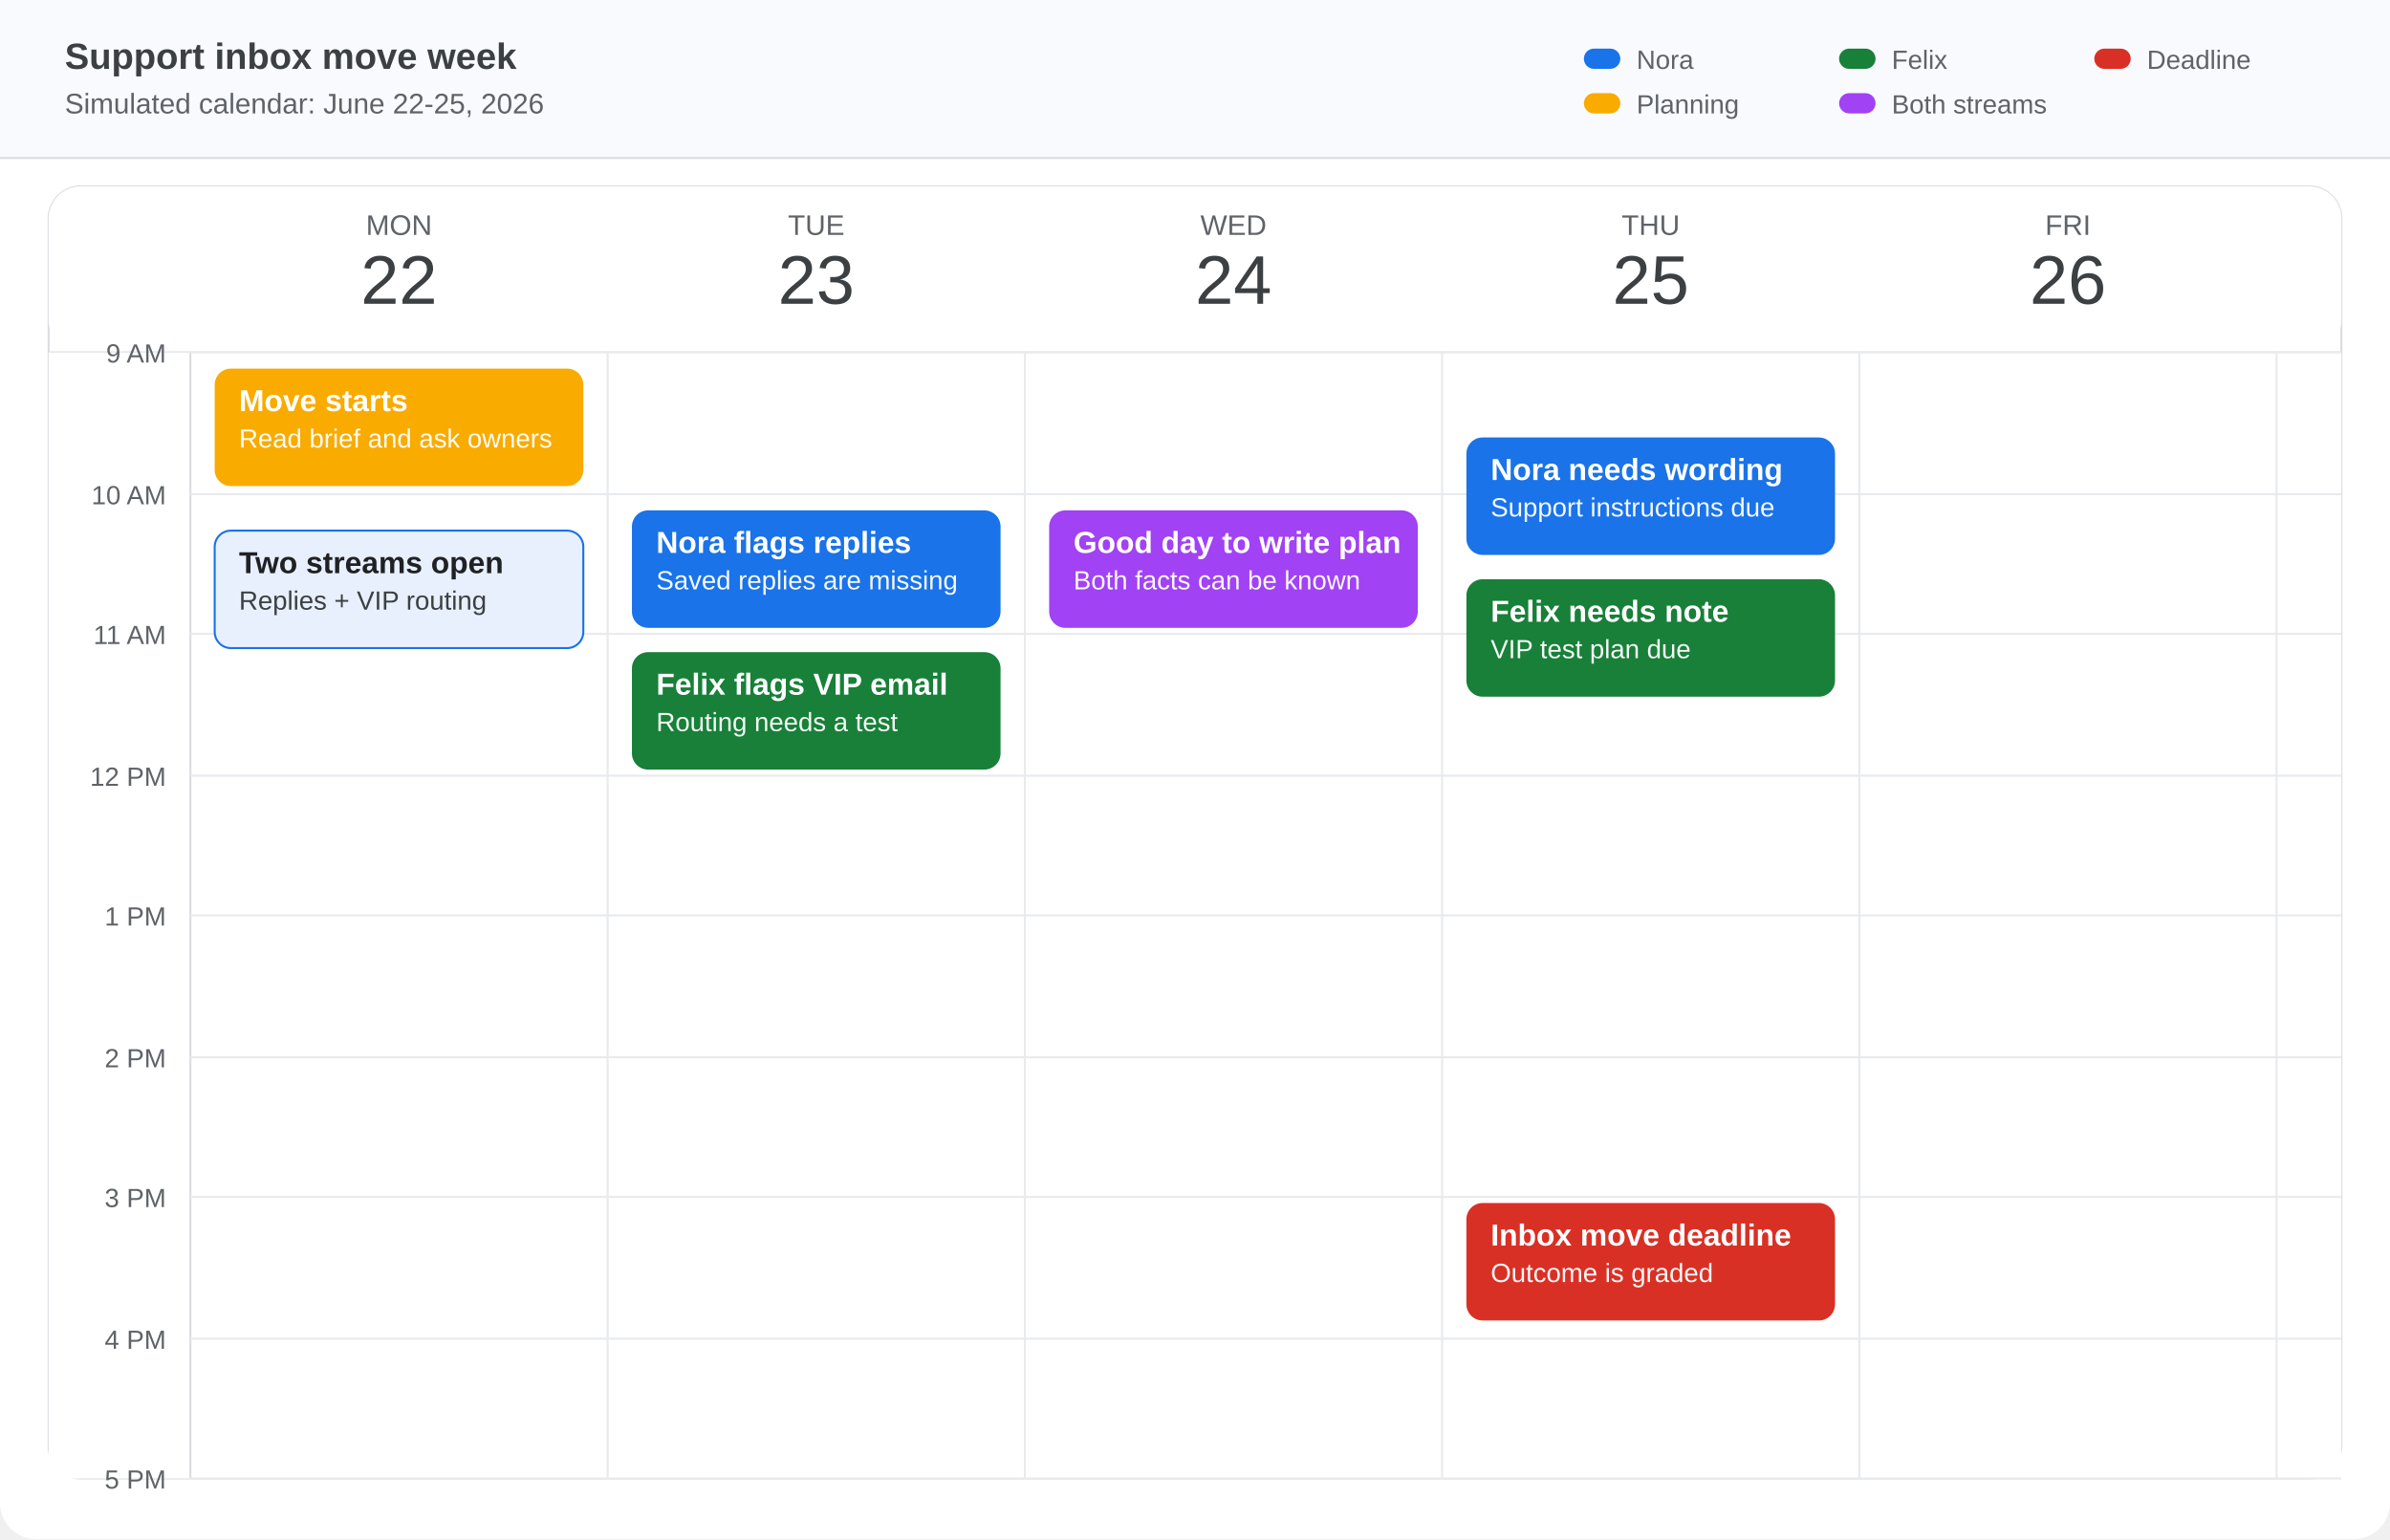
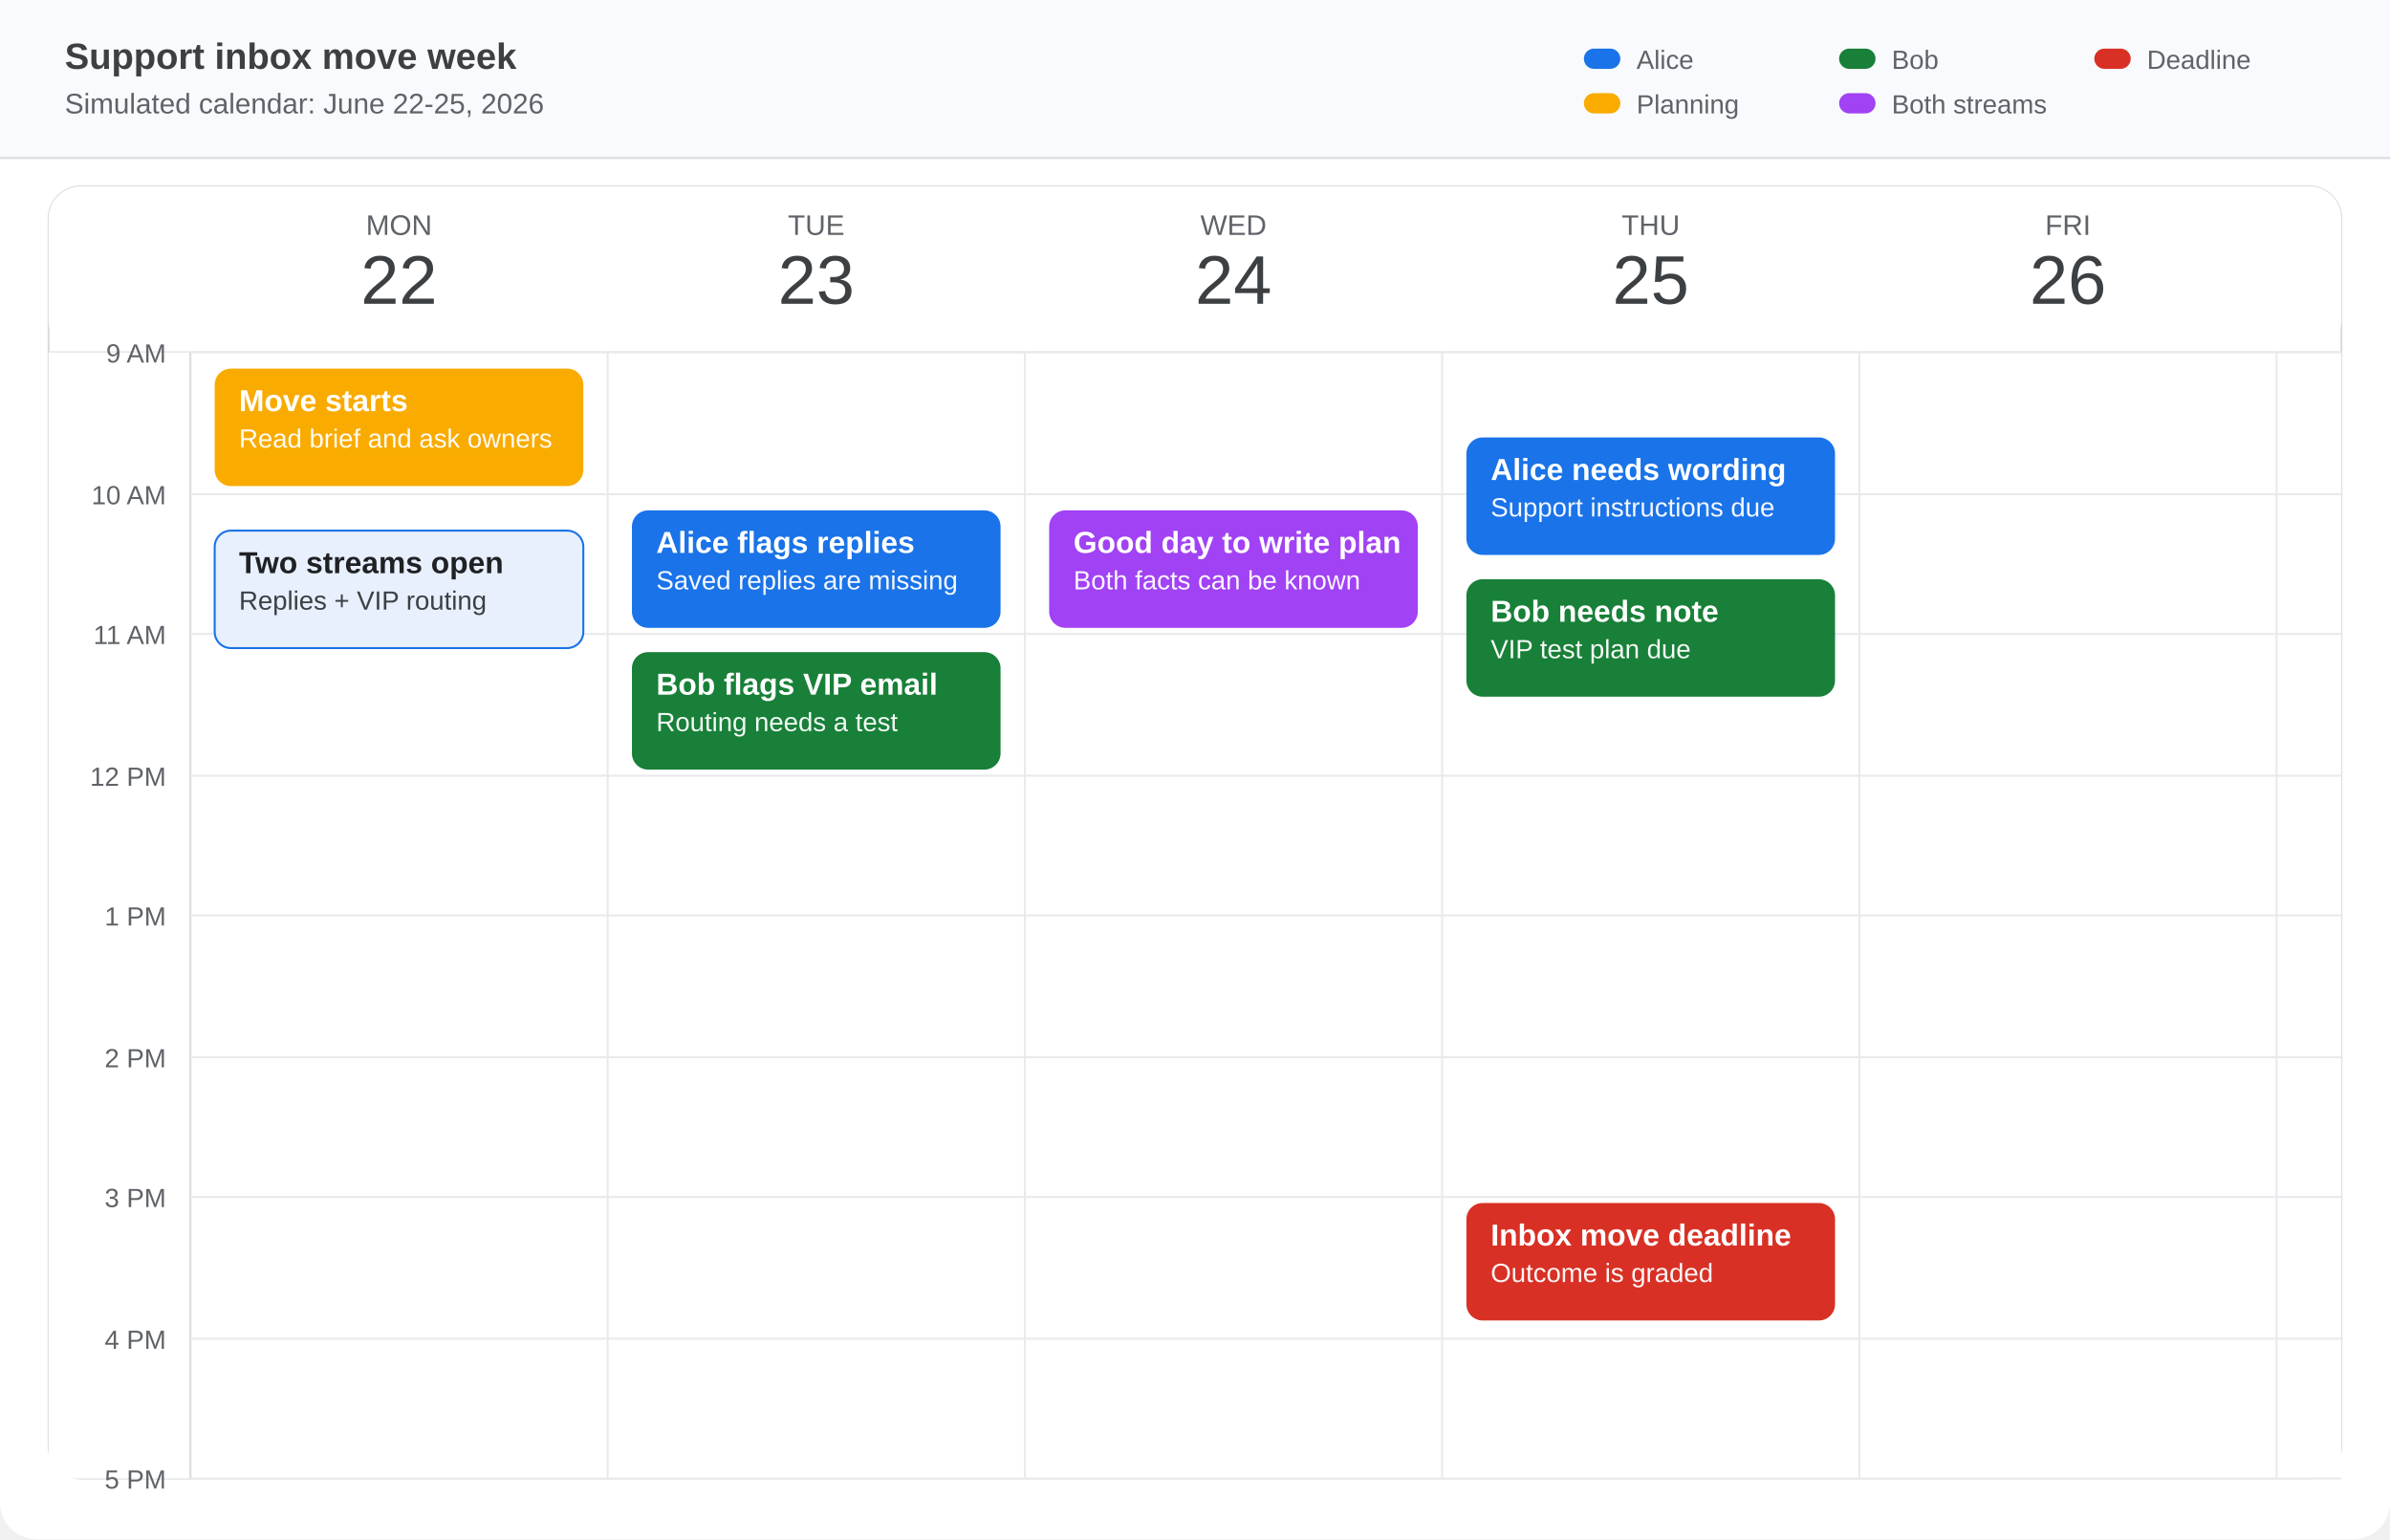
<svg xmlns="http://www.w3.org/2000/svg" width="2360" height="1520" viewBox="0 0 1180 760" role="img" aria-labelledby="title desc">
  <defs>
    <style>
      .bg { fill: #ffffff; }
      .chrome { fill: #f8fafd; }
      .grid { stroke: #e8eaed; stroke-width: 1; }
      .major { stroke: #dadce0; stroke-width: 1; }
      .text { font-family: Arial, Helvetica, sans-serif; fill: #3c4043; text-rendering: optimizeLegibility; }
      .muted { fill: #5f6368; }
      .tiny { font-size: 13px; }
      .small { font-size: 14px; }
      .label { font-size: 18px; font-weight: 700; }
      .date { font-size: 34px; font-weight: 400; }
      .event-title { font-family: Arial, Helvetica, sans-serif; font-size: 15px; font-weight: 700; fill: #ffffff; text-rendering: optimizeLegibility; }
      .event-meta { font-family: Arial, Helvetica, sans-serif; font-size: 13px; fill: #ffffff; opacity: 0.95; text-rendering: optimizeLegibility; }
      .event-dark { font-family: Arial, Helvetica, sans-serif; font-size: 15px; font-weight: 700; fill: #202124; text-rendering: optimizeLegibility; }
      .event-dark-meta { font-family: Arial, Helvetica, sans-serif; font-size: 13px; fill: #3c4043; text-rendering: optimizeLegibility; }
    </style>
  </defs>
  <rect width="1180" height="760" rx="18" class="bg" />
  <rect x="0" y="0" width="1180" height="78" class="chrome" />
  <line x1="0" y1="78" x2="1180" y2="78" class="major" />
  <text x="32" y="34" class="text label">Support inbox move week</text>
  <text x="32" y="56" class="text small muted">Simulated calendar: June 22-25, 2026</text>
  <g transform="translate(782 24)">
    <rect x="0" y="0" width="18" height="10" rx="5" fill="#1a73e8" />
-     <text x="26" y="10" class="text tiny muted">Nora</text>
+     <text x="26" y="10" class="text tiny muted">Alice</text>
    <rect x="126" y="0" width="18" height="10" rx="5" fill="#188038" />
-     <text x="152" y="10" class="text tiny muted">Felix</text>
+     <text x="152" y="10" class="text tiny muted">Bob</text>
    <rect x="252" y="0" width="18" height="10" rx="5" fill="#d93025" />
    <text x="278" y="10" class="text tiny muted">Deadline</text>
    <rect x="0" y="22" width="18" height="10" rx="5" fill="#f9ab00" />
    <text x="26" y="32" class="text tiny muted">Planning</text>
    <rect x="126" y="22" width="18" height="10" rx="5" fill="#a142f4" />
    <text x="152" y="32" class="text tiny muted">Both streams</text>
  </g>
  <g id="calendar" transform="translate(24 92)">
    <rect x="0" y="0" width="1132" height="638" rx="16" fill="#ffffff" stroke="#dadce0" />
    <rect x="0" y="0" width="1132" height="82" rx="16" fill="#ffffff" />
    <line x1="0" y1="82" x2="1132" y2="82" class="major" />
    <g transform="translate(70 0)">
      <g>
        <text x="103" y="24" text-anchor="middle" class="text small muted">MON</text>
        <text x="103" y="58" text-anchor="middle" class="text date">22</text>
      </g>
      <g transform="translate(206 0)">
        <text x="103" y="24" text-anchor="middle" class="text small muted">TUE</text>
        <text x="103" y="58" text-anchor="middle" class="text date">23</text>
      </g>
      <g transform="translate(412 0)">
        <text x="103" y="24" text-anchor="middle" class="text small muted">WED</text>
        <text x="103" y="58" text-anchor="middle" class="text date">24</text>
      </g>
      <g transform="translate(618 0)">
        <text x="103" y="24" text-anchor="middle" class="text small muted">THU</text>
        <text x="103" y="58" text-anchor="middle" class="text date">25</text>
      </g>
      <g transform="translate(824 0)">
        <text x="103" y="24" text-anchor="middle" class="text small muted">FRI</text>
        <text x="103" y="58" text-anchor="middle" class="text date">26</text>
      </g>
    </g>
    <g transform="translate(0 82)">
      <rect x="0" y="0" width="1132" height="556" fill="#ffffff" />
      <line x1="70" y1="0" x2="70" y2="556" class="major" />
      <line x1="276" y1="0" x2="276" y2="556" class="grid" />
      <line x1="482" y1="0" x2="482" y2="556" class="grid" />
      <line x1="688" y1="0" x2="688" y2="556" class="grid" />
      <line x1="894" y1="0" x2="894" y2="556" class="grid" />
      <line x1="1100" y1="0" x2="1100" y2="556" class="grid" />
      <g class="text tiny muted" text-anchor="end">
        <text x="58" y="5">9 AM</text>
        <text x="58" y="75">10 AM</text>
        <text x="58" y="144">11 AM</text>
        <text x="58" y="214">12 PM</text>
        <text x="58" y="283">1 PM</text>
        <text x="58" y="353">2 PM</text>
        <text x="58" y="422">3 PM</text>
        <text x="58" y="492">4 PM</text>
        <text x="58" y="561">5 PM</text>
      </g>
      <g class="grid">
        <line x1="70" y1="0" x2="1132" y2="0" />
        <line x1="70" y1="70" x2="1132" y2="70" />
        <line x1="70" y1="139" x2="1132" y2="139" />
        <line x1="70" y1="209" x2="1132" y2="209" />
        <line x1="70" y1="278" x2="1132" y2="278" />
        <line x1="70" y1="348" x2="1132" y2="348" />
        <line x1="70" y1="417" x2="1132" y2="417" />
        <line x1="70" y1="487" x2="1132" y2="487" />
        <line x1="70" y1="556" x2="1132" y2="556" />
      </g>
      <g>
        <rect x="82" y="8" width="182" height="58" rx="8" fill="#f9ab00" />
        <text x="94" y="29" class="event-title">Move starts</text>
        <text x="94" y="47" class="event-meta">Read brief and ask owners</text>
        <rect x="82" y="88" width="182" height="58" rx="8" fill="#e8f0fe" stroke="#1a73e8" />
        <text x="94" y="109" class="event-dark">Two streams open</text>
        <text x="94" y="127" class="event-dark-meta">Replies + VIP routing</text>
        <rect x="288" y="78" width="182" height="58" rx="8" fill="#1a73e8" />
-         <text x="300" y="99" class="event-title">Nora flags replies</text>
+         <text x="300" y="99" class="event-title">Alice flags replies</text>
        <text x="300" y="117" class="event-meta">Saved replies are missing</text>
        <rect x="288" y="148" width="182" height="58" rx="8" fill="#188038" />
-         <text x="300" y="169" class="event-title">Felix flags VIP email</text>
+         <text x="300" y="169" class="event-title">Bob flags VIP email</text>
        <text x="300" y="187" class="event-meta">Routing needs a test</text>
        <rect x="494" y="78" width="182" height="58" rx="8" fill="#a142f4" />
        <text x="506" y="99" class="event-title">Good day to write plan</text>
        <text x="506" y="117" class="event-meta">Both facts can be known</text>
        <rect x="700" y="42" width="182" height="58" rx="8" fill="#1a73e8" />
-         <text x="712" y="63" class="event-title">Nora needs wording</text>
+         <text x="712" y="63" class="event-title">Alice needs wording</text>
        <text x="712" y="81" class="event-meta">Support instructions due</text>
        <rect x="700" y="112" width="182" height="58" rx="8" fill="#188038" />
-         <text x="712" y="133" class="event-title">Felix needs note</text>
+         <text x="712" y="133" class="event-title">Bob needs note</text>
        <text x="712" y="151" class="event-meta">VIP test plan due</text>
        <rect x="700" y="420" width="182" height="58" rx="8" fill="#d93025" />
        <text x="712" y="441" class="event-title">Inbox move deadline</text>
        <text x="712" y="459" class="event-meta">Outcome is graded</text>
      </g>
    </g>
  </g>
</svg>
